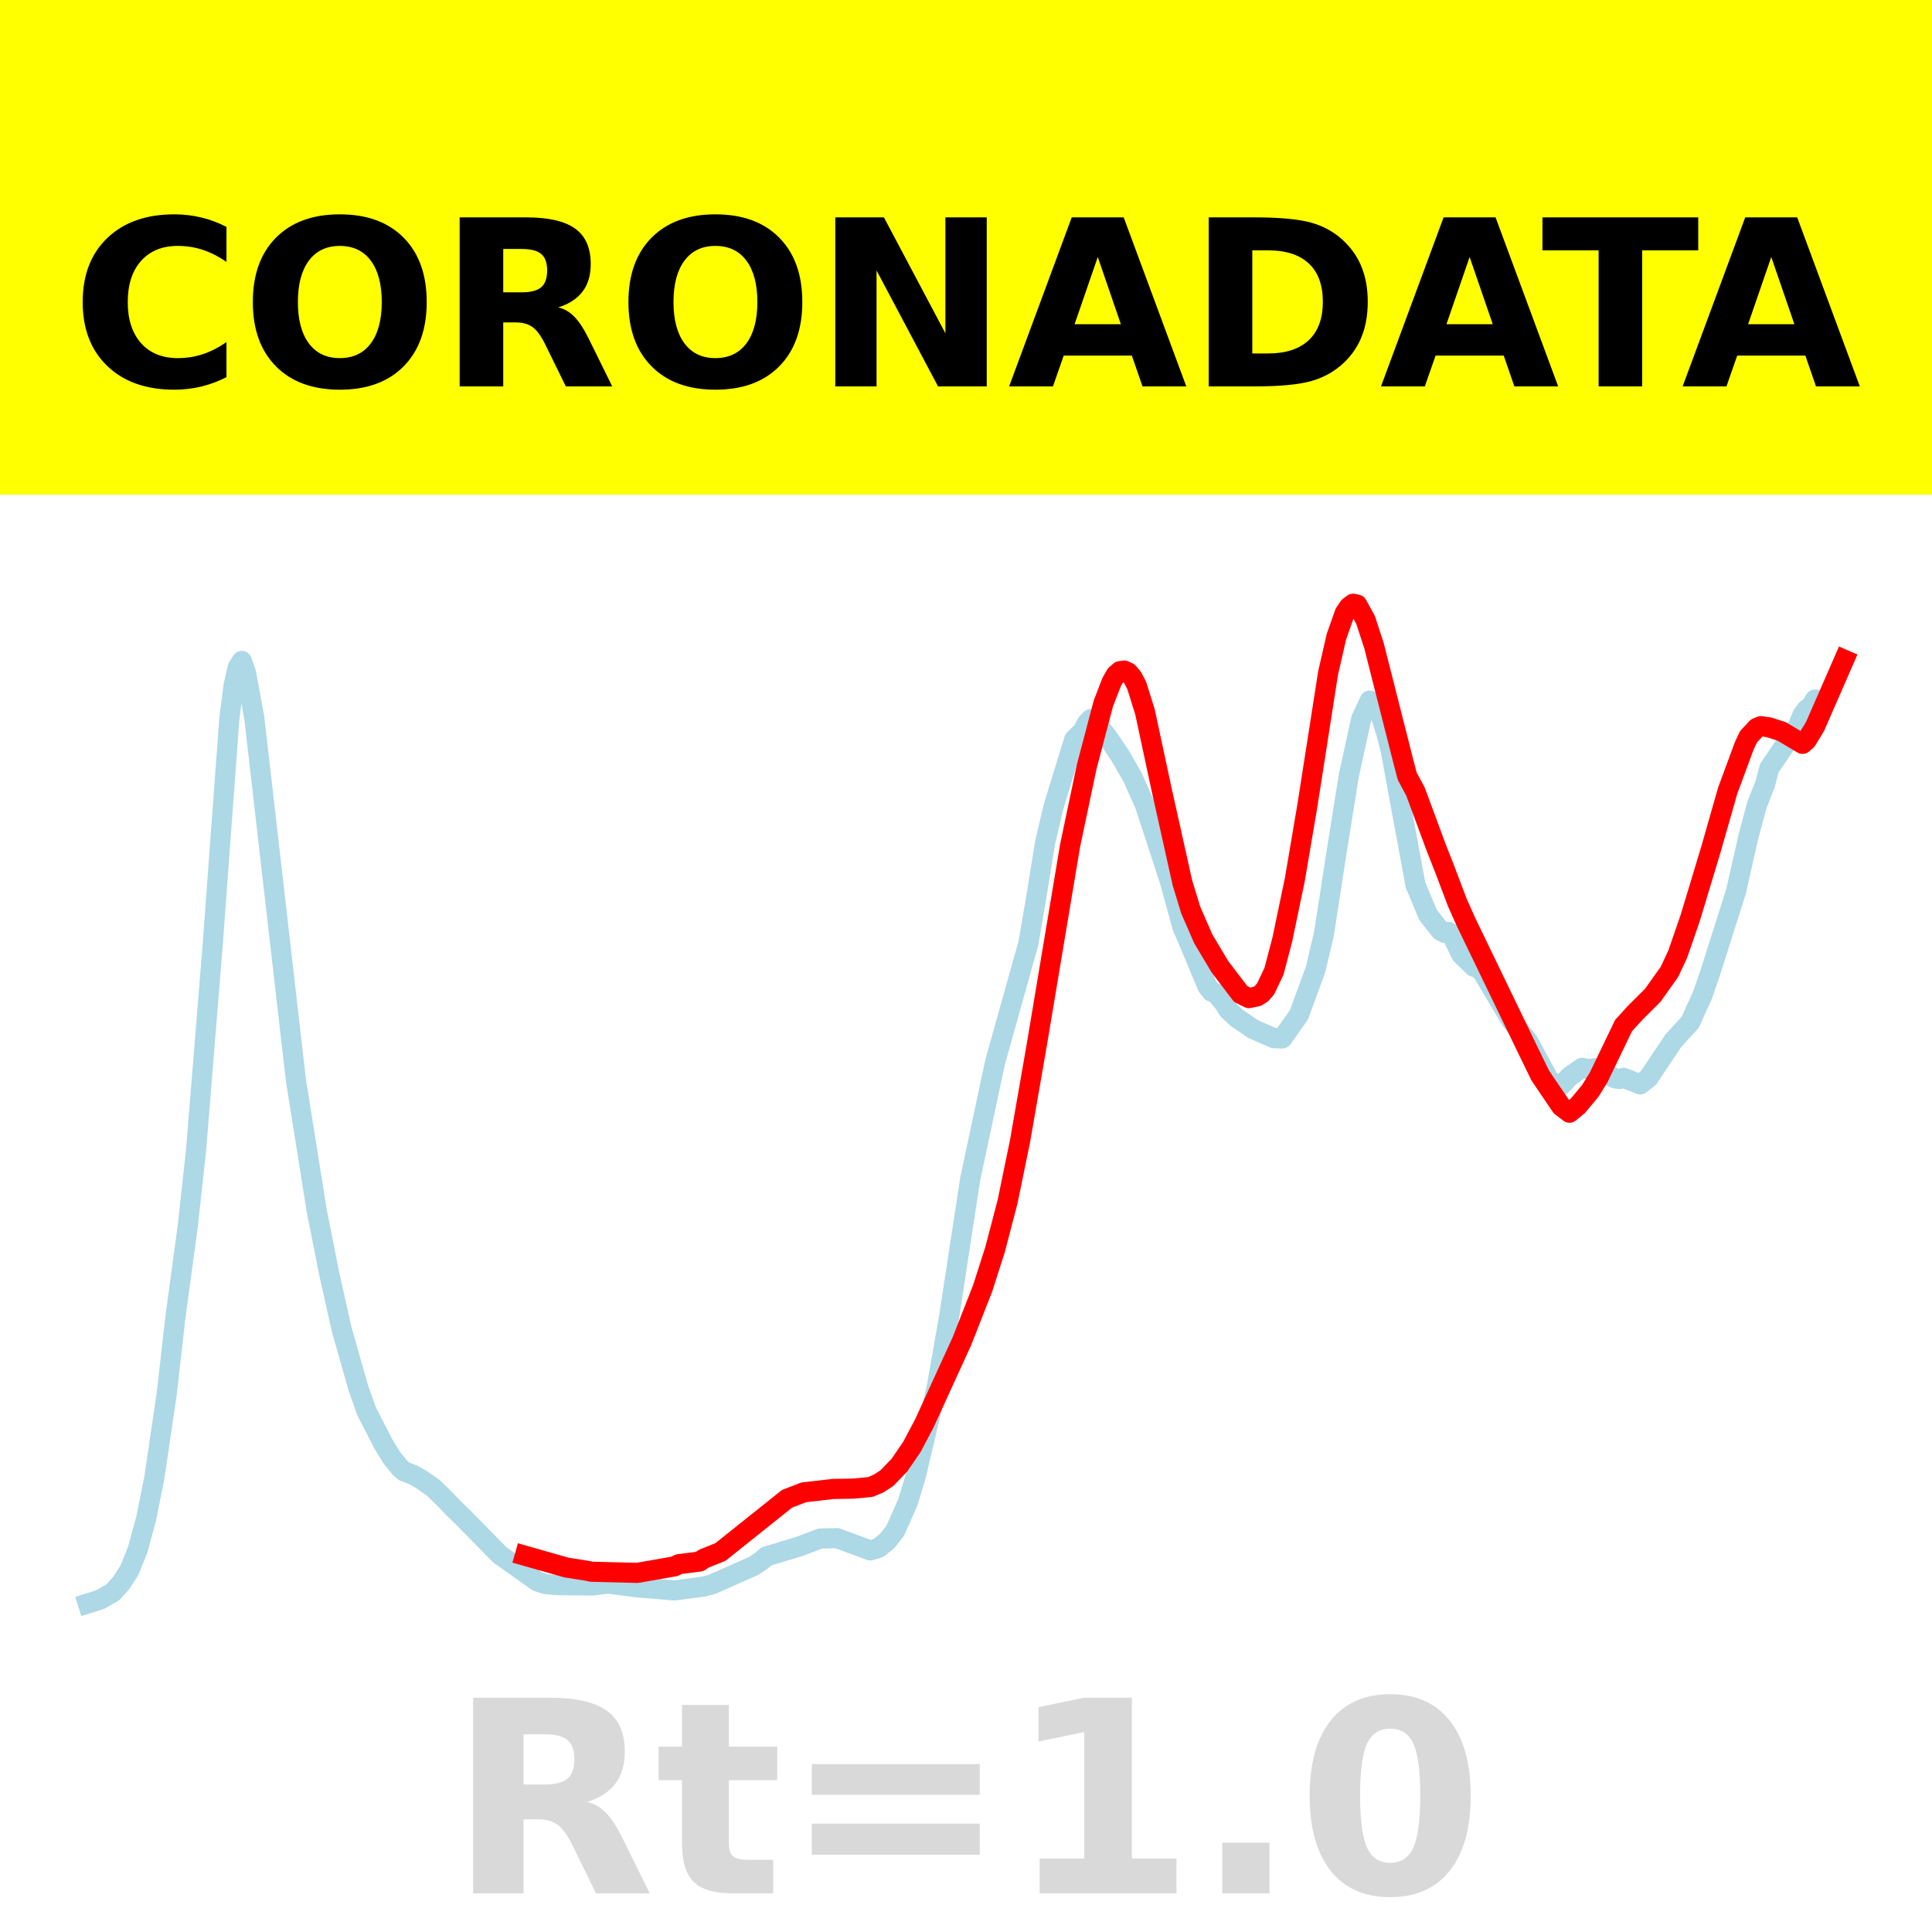
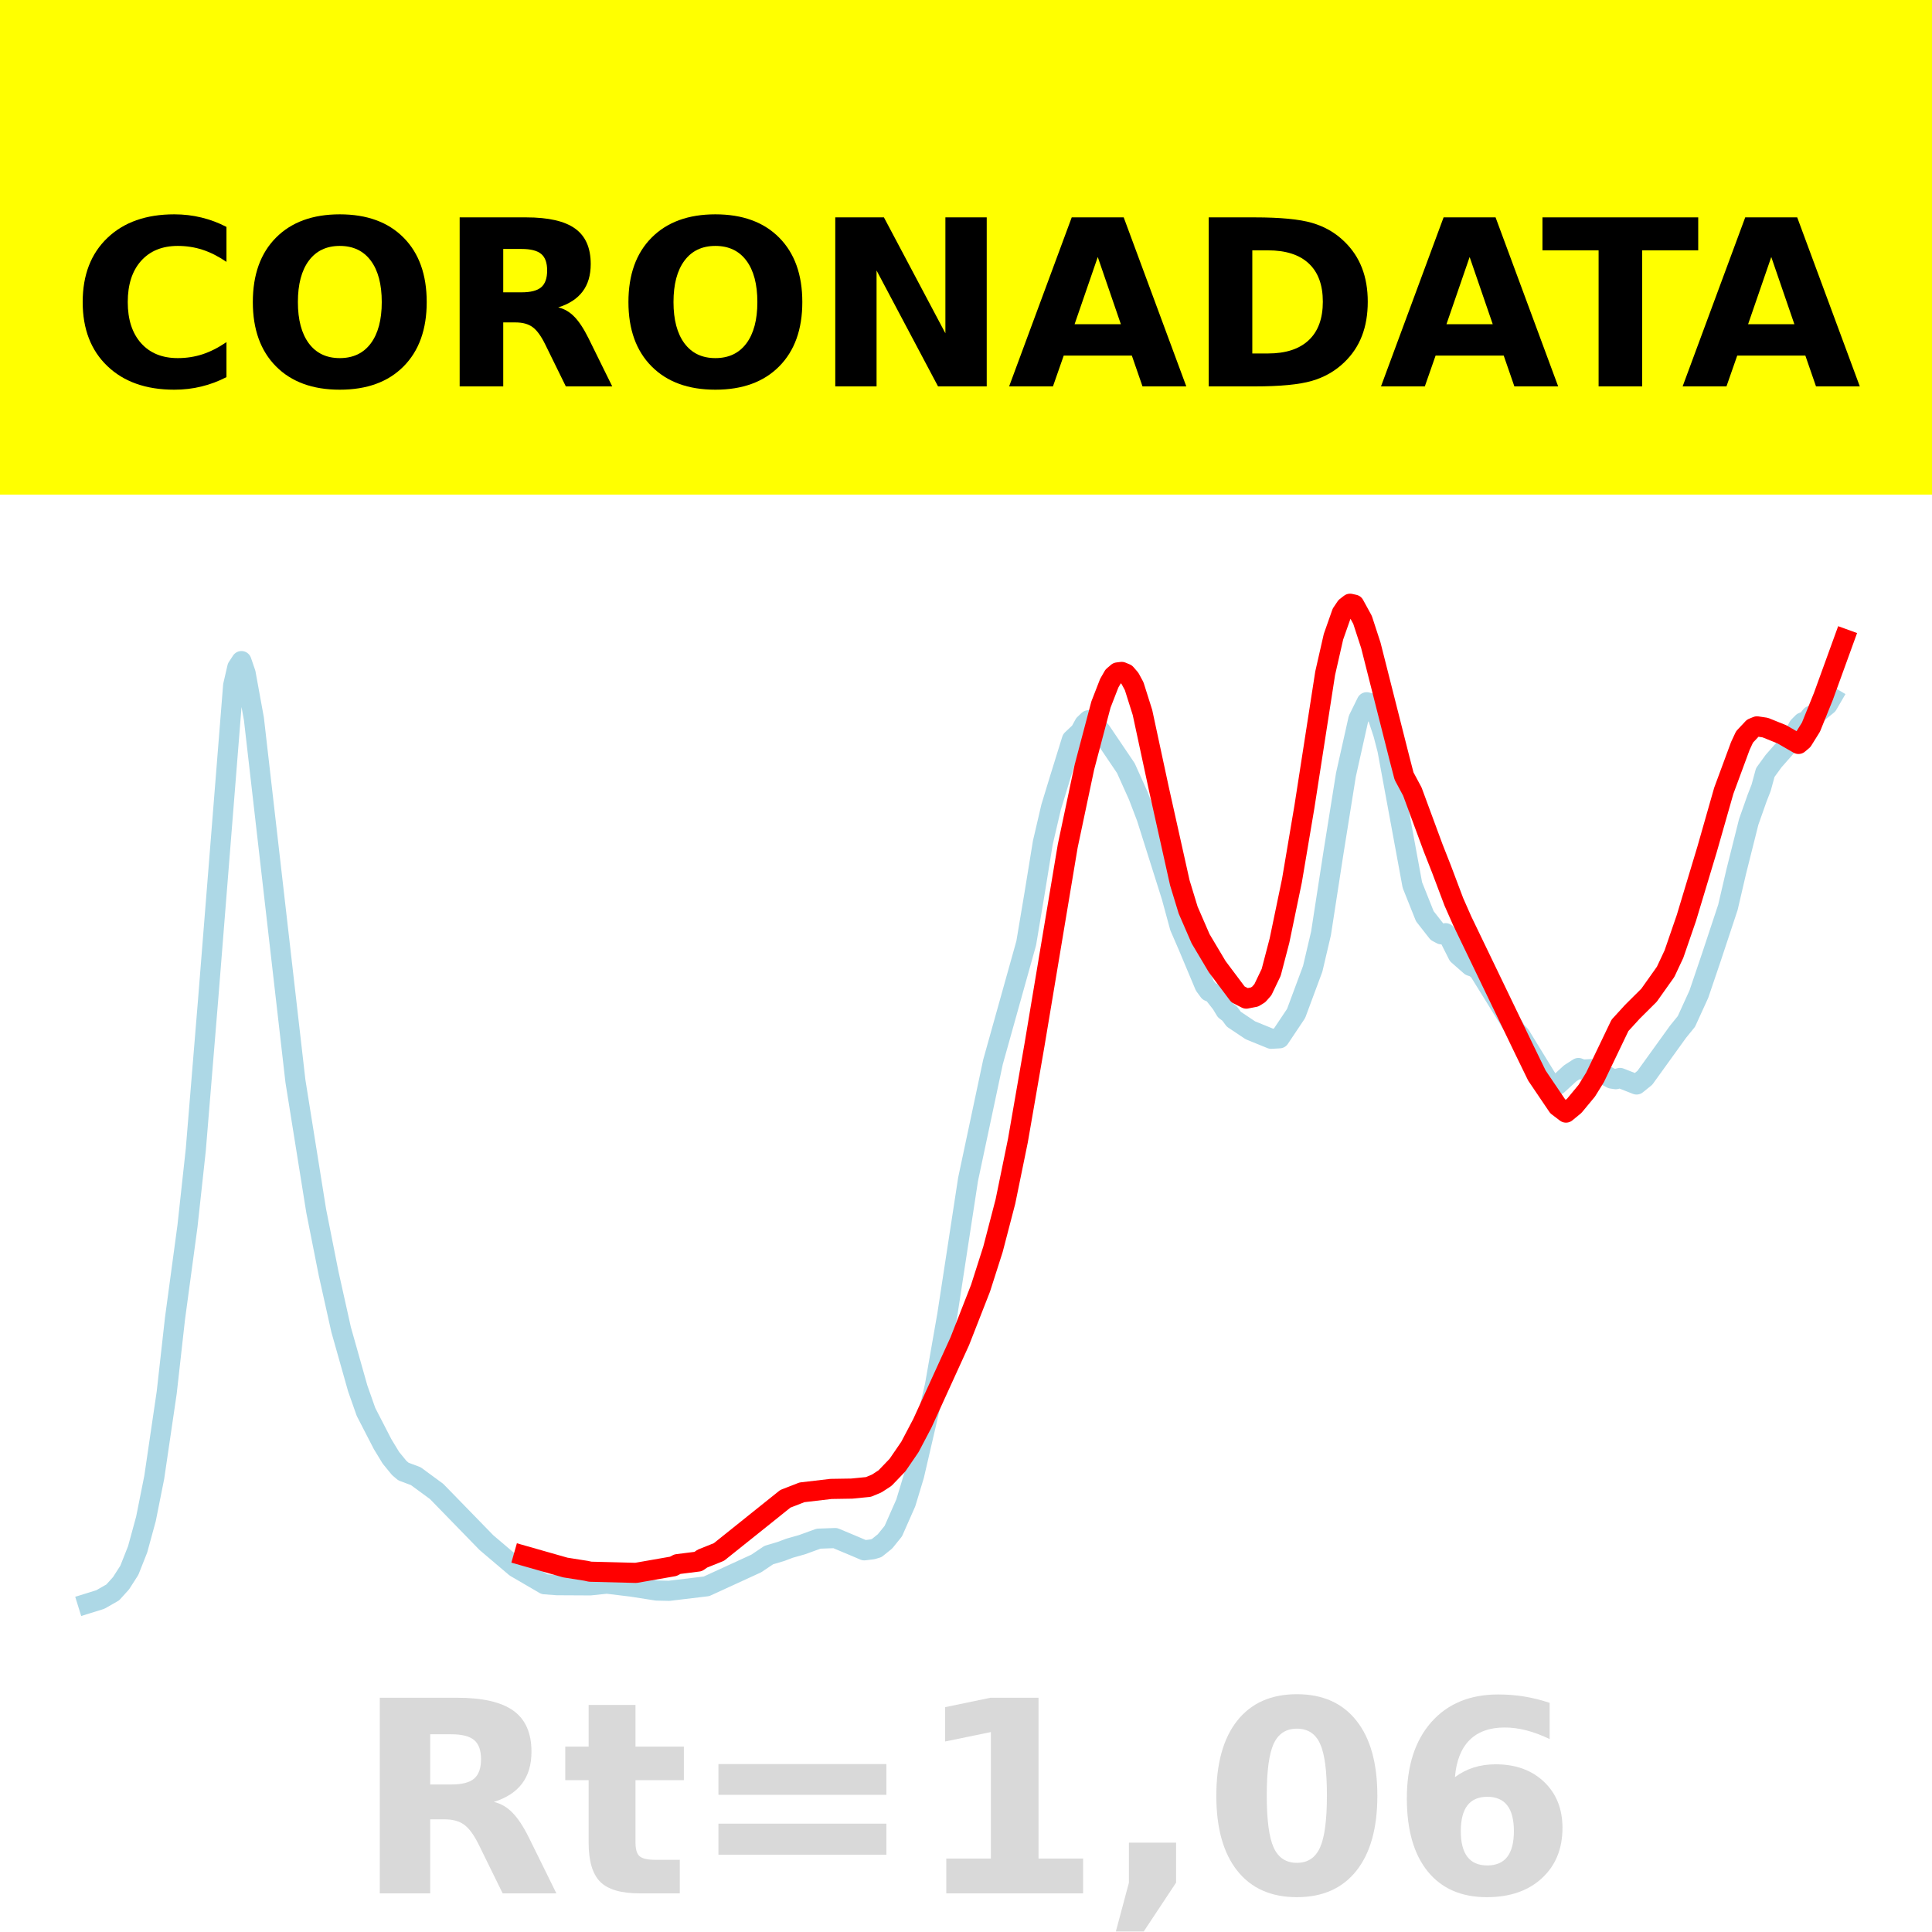
<svg xmlns="http://www.w3.org/2000/svg" xmlns:xlink="http://www.w3.org/1999/xlink" height="144pt" version="1.1" viewBox="0 0 144 144" width="144pt">
  <defs>
    <style type="text/css">*{stroke-linecap:butt;stroke-linejoin:round;}</style>
  </defs>
  <g id="figure_1">
    <g id="patch_1">
      <path d="M 0 144  L 144 144  L 144 0  L 0 0  z " style="fill:#ffffff;" />
    </g>
    <g id="axes_1">
      <g id="patch_2">
        <path d="M 0 144  L 144 144  L 144 0  L 0 0  z " style="fill:#ffffff;" />
      </g>
      <g id="line2d_1">
-         <path clip-path="url(#p6a1665c0f6)" d="M 6.545 119.513  L 7.476 119.218  L 8.407 118.682  L 9.027 117.998  L 9.648 117.037  L 10.268 115.485  L 10.888 113.212  L 11.509 110.108  L 12.439 103.794  L 13.06 98.285  L 13.991 91.416  L 14.611 85.765  L 15.852 70.435  L 17.093 53.569  L 17.403 51.126  L 17.713 49.759  L 18.023 49.265  L 18.333 50.136  L 18.954 53.513  L 22.056 80.513  L 23.607 90.239  L 24.538 94.934  L 25.468 99.086  L 26.709 103.461  L 27.33 105.203  L 28.57 107.618  L 29.191 108.639  L 29.811 109.396  L 30.121 109.67  L 30.742 109.902  L 31.362 110.248  L 32.293 110.889  L 33.224 111.805  L 33.844 112.454  L 34.464 113.049  L 37.256 115.892  L 40.048 117.869  L 40.669 118.073  L 41.599 118.146  L 44.081 118.176  L 45.322 118.031  L 47.493 118.312  L 50.285 118.542  L 52.457 118.251  L 53.077 118.09  L 55.249 117.122  L 56.179 116.715  L 56.8 116.291  L 57.11 116.011  L 59.592 115.259  L 61.143 114.671  L 62.383 114.643  L 64.865 115.561  L 65.486 115.37  L 66.106 114.871  L 66.726 114.092  L 67.657 111.992  L 68.277 109.942  L 69.829 103.348  L 70.759 98.035  L 72.31 87.89  L 74.171 79.152  L 76.653 70.299  L 77.274 66.65  L 77.894 62.814  L 78.514 60.161  L 79.135 58.134  L 80.065 55.115  L 80.686 54.508  L 80.996 53.921  L 81.306 53.597  L 81.617 53.752  L 82.547 54.933  L 83.478 56.298  L 84.408 57.916  L 85.339 59.996  L 87.2 65.701  L 88.131 69.092  L 88.751 70.539  L 89.992 73.519  L 90.302 73.914  L 90.613 74.023  L 91.233 74.767  L 91.543 75.265  L 92.164 75.855  L 93.405 76.706  L 94.956 77.381  L 95.576 77.396  L 96.817 75.635  L 98.058 72.25  L 98.678 69.613  L 99.609 63.585  L 100.539 57.774  L 101.47 53.537  L 102.09 52.223  L 102.401 52.298  L 102.711 52.694  L 103.331 54.656  L 103.642 55.87  L 105.503 65.955  L 106.433 68.183  L 107.364 69.369  L 107.674 69.53  L 107.984 69.463  L 108.295 69.869  L 108.915 71.15  L 109.846 72.05  L 110.156 72.164  L 110.466 72.417  L 112.638 76.069  L 113.879 77.577  L 115.43 80.441  L 116.05 80.935  L 116.36 80.914  L 116.981 80.242  L 117.911 79.591  L 118.532 79.706  L 118.842 79.615  L 119.152 79.645  L 119.773 80.062  L 120.393 80.384  L 120.703 80.424  L 121.013 80.333  L 122.254 80.823  L 122.875 80.333  L 124.736 77.548  L 125.977 76.195  L 126.907 74.141  L 127.528 72.321  L 129.389 66.456  L 130.32 62.346  L 130.94 60.023  L 131.561 58.446  L 131.871 57.257  L 132.801 55.89  L 133.112 55.428  L 133.422 55.189  L 134.042 54.018  L 134.352 53.275  L 134.663 52.864  L 134.973 52.641  L 135.283 52.136  L 135.593 52.226  L 135.593 52.226  " style="fill:none;stroke:#add8e6;stroke-linecap:square;stroke-width:1.5;" />
+         <path clip-path="url(#p45462fb3c7)" d="M 6.545 119.509  L 7.474 119.22  L 8.402 118.691  L 9.021 118.006  L 9.64 117.04  L 10.259 115.476  L 10.878 113.209  L 11.497 110.109  L 12.426 103.789  L 13.044 98.271  L 13.973 91.389  L 14.592 85.709  L 15.52 74.407  L 17.377 51.095  L 17.687 49.748  L 17.996 49.275  L 18.306 50.18  L 18.925 53.579  L 22.019 80.579  L 23.567 90.25  L 24.495 94.929  L 25.424 99.099  L 26.662 103.482  L 27.28 105.237  L 28.518 107.639  L 29.137 108.658  L 29.756 109.414  L 30.066 109.678  L 30.994 110.027  L 32.542 111.164  L 36.255 114.978  L 38.422 116.818  L 40.588 118.081  L 41.516 118.151  L 43.992 118.164  L 45.23 118.034  L 47.087 118.26  L 48.944 118.55  L 49.872 118.57  L 52.658 118.235  L 56.371 116.531  L 57.3 115.907  L 58.228 115.63  L 58.847 115.395  L 59.776 115.132  L 61.014 114.683  L 62.251 114.638  L 63.799 115.287  L 64.418 115.552  L 65.037 115.475  L 65.346 115.383  L 65.965 114.884  L 66.584 114.117  L 67.513 112.013  L 68.132 109.967  L 69.679 103.3  L 70.607 97.993  L 72.155 87.895  L 74.012 79.155  L 76.487 70.304  L 77.106 66.618  L 77.725 62.813  L 78.344 60.155  L 78.963 58.127  L 79.892 55.13  L 80.511 54.544  L 80.82 53.98  L 81.13 53.683  L 81.439 53.816  L 82.058 54.505  L 83.915 57.254  L 84.843 59.316  L 85.462 60.937  L 87.319 66.816  L 87.938 69.091  L 88.557 70.52  L 89.795 73.47  L 90.104 73.888  L 90.414 74.015  L 91.033 74.804  L 91.342 75.314  L 91.652 75.548  L 91.961 75.967  L 93.199 76.794  L 94.747 77.424  L 95.366 77.389  L 96.603 75.54  L 97.841 72.209  L 98.46 69.571  L 99.389 63.555  L 100.317 57.753  L 101.246 53.599  L 101.865 52.342  L 102.174 52.421  L 102.484 52.815  L 103.103 54.697  L 103.412 55.885  L 105.269 65.963  L 106.197 68.288  L 107.126 69.475  L 107.435 69.639  L 107.745 69.554  L 108.054 69.946  L 108.673 71.175  L 109.602 71.991  L 109.911 72.095  L 110.221 72.343  L 113.006 76.84  L 113.315 77.178  L 115.482 80.712  L 115.791 80.89  L 116.101 80.854  L 117.029 80.002  L 117.648 79.603  L 117.957 79.723  L 118.886 79.67  L 119.505 80.058  L 120.124 80.391  L 120.433 80.436  L 120.743 80.344  L 121.981 80.831  L 122.6 80.33  L 125.075 76.895  L 125.694 76.134  L 126.623 74.099  L 127.551 71.363  L 128.789 67.626  L 129.408 64.968  L 130.337 61.263  L 130.956 59.507  L 131.265 58.714  L 131.574 57.579  L 132.193 56.727  L 133.431 55.319  L 134.05 54.156  L 134.36 53.843  L 134.669 53.743  L 134.979 53.35  L 135.288 53.283  L 136.217 52.533  L 136.526 52.002  L 136.526 52.002  " style="fill:none;stroke:#add8e6;stroke-linecap:square;stroke-width:1.5;" />
      </g>
      <g id="line2d_2">
-         <path clip-path="url(#p6a1665c0f6)" d="M 39.118 115.954  L 42.22 116.835  L 43.771 117.079  L 44.081 117.147  L 47.493 117.234  L 50.285 116.746  L 50.595 116.584  L 52.146 116.389  L 52.457 116.174  L 53.698 115.676  L 58.661 111.713  L 59.902 111.231  L 62.073 110.979  L 63.624 110.953  L 64.865 110.832  L 65.486 110.574  L 66.106 110.171  L 67.037 109.203  L 67.967 107.847  L 68.898 106.083  L 71.69 99.976  L 73.241 96.024  L 74.171 93.116  L 75.102 89.552  L 76.033 85.021  L 77.274 77.885  L 79.755 63.046  L 80.996 57.146  L 82.237 52.432  L 82.857 50.832  L 83.168 50.292  L 83.478 50.024  L 83.788 49.982  L 84.098 50.123  L 84.408 50.489  L 84.719 51.074  L 85.339 53.054  L 86.58 58.843  L 88.131 65.804  L 88.751 67.832  L 89.682 69.969  L 90.923 72.05  L 92.474 74.089  L 93.094 74.393  L 93.715 74.257  L 94.025 74.058  L 94.335 73.7  L 94.956 72.391  L 95.576 70.027  L 96.507 65.568  L 97.437 60.087  L 98.988 50.164  L 99.609 47.451  L 100.229 45.696  L 100.539 45.237  L 100.85 45  L 101.16 45.068  L 101.78 46.201  L 102.401 48.097  L 104.572 56.655  L 104.882 57.848  L 105.503 59.003  L 107.054 63.195  L 107.674 64.766  L 108.605 67.228  L 109.225 68.63  L 113.879 78.271  L 114.809 80.176  L 116.36 82.462  L 116.981 82.933  L 117.601 82.426  L 118.532 81.306  L 119.152 80.306  L 121.013 76.434  L 121.944 75.419  L 123.185 74.188  L 124.426 72.443  L 125.046 71.122  L 125.977 68.426  L 127.528 63.287  L 128.769 58.939  L 130.009 55.583  L 130.32 54.919  L 130.94 54.253  L 131.25 54.123  L 131.871 54.215  L 132.801 54.518  L 134.352 55.442  L 134.663 55.168  L 135.283 54.145  L 137.455 49.173  L 137.455 49.173  " style="fill:none;stroke:#ff0000;stroke-linecap:square;stroke-width:1.5;" />
+         <path clip-path="url(#p45462fb3c7)" d="M 39.041 115.953  L 42.135 116.834  L 43.683 117.078  L 43.992 117.146  L 47.397 117.233  L 50.182 116.746  L 50.491 116.583  L 52.039 116.388  L 52.348 116.173  L 53.586 115.675  L 58.538 111.711  L 59.776 111.229  L 61.942 110.976  L 63.489 110.951  L 64.727 110.829  L 65.346 110.571  L 65.965 110.168  L 66.894 109.2  L 67.822 107.844  L 68.75 106.079  L 71.536 99.971  L 73.083 96.018  L 74.012 93.111  L 74.94 89.548  L 75.868 85.017  L 77.106 77.881  L 79.582 63.056  L 80.82 57.196  L 82.058 52.514  L 82.677 50.921  L 82.986 50.384  L 83.296 50.12  L 83.605 50.082  L 83.915 50.212  L 84.224 50.568  L 84.534 51.144  L 85.153 53.103  L 86.391 58.863  L 87.938 65.802  L 88.557 67.831  L 89.485 69.969  L 90.723 72.049  L 92.271 74.113  L 92.89 74.43  L 93.509 74.309  L 93.818 74.118  L 94.128 73.767  L 94.747 72.473  L 95.366 70.106  L 96.294 65.639  L 97.222 60.141  L 98.77 50.18  L 99.389 47.461  L 100.008 45.701  L 100.317 45.241  L 100.627 45  L 100.936 45.068  L 101.555 46.2  L 102.174 48.098  L 104.34 56.653  L 104.65 57.846  L 105.269 59  L 106.816 63.191  L 107.435 64.763  L 108.364 67.226  L 108.983 68.628  L 113.625 78.263  L 114.553 80.168  L 116.101 82.455  L 116.72 82.926  L 117.338 82.419  L 118.267 81.298  L 118.886 80.298  L 120.743 76.425  L 121.671 75.41  L 122.909 74.179  L 124.147 72.434  L 124.766 71.113  L 125.694 68.419  L 127.242 63.282  L 128.48 58.94  L 129.718 55.591  L 130.027 54.928  L 130.646 54.267  L 130.956 54.139  L 131.574 54.231  L 132.812 54.732  L 134.05 55.448  L 134.36 55.187  L 134.979 54.195  L 135.907 51.9  L 137.455 47.633  L 137.455 47.633  " style="fill:none;stroke:#ff0000;stroke-linecap:square;stroke-width:1.5;" />
      </g>
      <g id="patch_3">
        <path d="M 0 144  L 0 0  " style="fill:none;stroke:#ffffff;stroke-linecap:square;stroke-linejoin:miter;stroke-width:0.8;" />
      </g>
      <g id="patch_4">
        <path d="M 144 144  L 144 0  " style="fill:none;stroke:#ffffff;stroke-linecap:square;stroke-linejoin:miter;stroke-width:0.8;" />
      </g>
      <g id="patch_5">
        <path d="M 0 144  L 144 144  " style="fill:none;stroke:#ffffff;stroke-linecap:square;stroke-linejoin:miter;stroke-width:0.8;" />
      </g>
      <g id="patch_6">
        <path d="M 0 0  L 144 0  " style="fill:none;stroke:#ffffff;stroke-linecap:square;stroke-linejoin:miter;stroke-width:0.8;" />
      </g>
    </g>
    <g id="text_1">
      <g id="patch_7">
        <path d="M -64.848 36.368  L 208.848 36.368  L 208.848 -7.654  L -64.848 -7.654  z " style="fill:#ffff00;stroke:#ffff00;stroke-linejoin:miter;" />
      </g>
      <g transform="translate(72 9.45018)scale(0.1728 -0.1728)" />
      <g transform="translate(-60.87375 28.8)scale(0.1728 -0.1728)">
        <defs>
          <path id="DejaVuSans-Bold-32" />
          <path d="M 67 4  Q 61.812 1.312 56.203 -0.047  Q 50.594 -1.422 44.484 -1.422  Q 26.266 -1.422 15.625 8.766  Q 4.984 18.953 4.984 36.375  Q 4.984 53.859 15.625 64.031  Q 26.266 74.219 44.484 74.219  Q 50.594 74.219 56.203 72.844  Q 61.812 71.484 67 68.797  L 67 53.719  Q 61.766 57.281 56.688 58.938  Q 51.609 60.594 46 60.594  Q 35.938 60.594 30.172 54.141  Q 24.422 47.703 24.422 36.375  Q 24.422 25.094 30.172 18.641  Q 35.938 12.203 46 12.203  Q 51.609 12.203 56.688 13.859  Q 61.766 15.531 67 19.094  z " id="DejaVuSans-Bold-67" />
          <path d="M 42.484 60.594  Q 33.891 60.594 29.156 54.25  Q 24.422 47.906 24.422 36.375  Q 24.422 24.906 29.156 18.547  Q 33.891 12.203 42.484 12.203  Q 51.125 12.203 55.859 18.547  Q 60.594 24.906 60.594 36.375  Q 60.594 47.906 55.859 54.25  Q 51.125 60.594 42.484 60.594  z M 42.484 74.219  Q 60.062 74.219 70.016 64.156  Q 79.984 54.109 79.984 36.375  Q 79.984 18.703 70.016 8.641  Q 60.062 -1.422 42.484 -1.422  Q 24.953 -1.422 14.969 8.641  Q 4.984 18.703 4.984 36.375  Q 4.984 54.109 14.969 64.156  Q 24.953 74.219 42.484 74.219  z " id="DejaVuSans-Bold-79" />
          <path d="M 35.891 40.578  Q 41.797 40.578 44.359 42.766  Q 46.922 44.969 46.922 50  Q 46.922 54.984 44.359 57.125  Q 41.797 59.281 35.891 59.281  L 27.984 59.281  L 27.984 40.578  z M 27.984 27.594  L 27.984 0  L 9.188 0  L 9.188 72.906  L 37.891 72.906  Q 52.297 72.906 59 68.062  Q 65.719 63.234 65.719 52.781  Q 65.719 45.562 62.219 40.922  Q 58.734 36.281 51.703 34.078  Q 55.562 33.203 58.609 30.094  Q 61.672 27 64.797 20.703  L 75 0  L 54.984 0  L 46.094 18.109  Q 43.406 23.578 40.641 25.578  Q 37.891 27.594 33.297 27.594  z " id="DejaVuSans-Bold-82" />
          <path d="M 9.188 72.906  L 30.172 72.906  L 56.688 22.906  L 56.688 72.906  L 74.516 72.906  L 74.516 0  L 53.516 0  L 27 50  L 27 0  L 9.188 0  z " id="DejaVuSans-Bold-78" />
          <path d="M 53.422 13.281  L 24.031 13.281  L 19.391 0  L 0.484 0  L 27.484 72.906  L 49.906 72.906  L 76.906 0  L 58.016 0  z M 28.719 26.812  L 48.688 26.812  L 38.719 55.812  z " id="DejaVuSans-Bold-65" />
          <path d="M 27.984 58.688  L 27.984 14.203  L 34.719 14.203  Q 46.234 14.203 52.312 19.922  Q 58.406 25.641 58.406 36.531  Q 58.406 47.359 52.344 53.016  Q 46.297 58.688 34.719 58.688  z M 9.188 72.906  L 29 72.906  Q 45.609 72.906 53.734 70.531  Q 61.859 68.172 67.672 62.5  Q 72.797 57.562 75.281 51.109  Q 77.781 44.672 77.781 36.531  Q 77.781 28.266 75.281 21.797  Q 72.797 15.328 67.672 10.406  Q 61.812 4.734 53.609 2.359  Q 45.406 0 29 0  L 9.188 0  z " id="DejaVuSans-Bold-68" />
          <path d="M 0.484 72.906  L 67.672 72.906  L 67.672 58.688  L 43.5 58.688  L 43.5 0  L 24.703 0  L 24.703 58.688  L 0.484 58.688  z " id="DejaVuSans-Bold-84" />
        </defs>
        <use xlink:href="#DejaVuSans-Bold-32" />
        <use x="34.814" xlink:href="#DejaVuSans-Bold-32" />
        <use x="69.629" xlink:href="#DejaVuSans-Bold-32" />
        <use x="104.443" xlink:href="#DejaVuSans-Bold-32" />
        <use x="139.258" xlink:href="#DejaVuSans-Bold-32" />
        <use x="174.072" xlink:href="#DejaVuSans-Bold-32" />
        <use x="208.887" xlink:href="#DejaVuSans-Bold-32" />
        <use x="243.701" xlink:href="#DejaVuSans-Bold-32" />
        <use x="278.516" xlink:href="#DejaVuSans-Bold-32" />
        <use x="313.33" xlink:href="#DejaVuSans-Bold-32" />
        <use x="348.145" xlink:href="#DejaVuSans-Bold-32" />
        <use x="382.959" xlink:href="#DejaVuSans-Bold-67" />
        <use x="456.348" xlink:href="#DejaVuSans-Bold-79" />
        <use x="541.357" xlink:href="#DejaVuSans-Bold-82" />
        <use x="618.359" xlink:href="#DejaVuSans-Bold-79" />
        <use x="703.369" xlink:href="#DejaVuSans-Bold-78" />
        <use x="787.061" xlink:href="#DejaVuSans-Bold-65" />
        <use x="864.453" xlink:href="#DejaVuSans-Bold-68" />
        <use x="947.461" xlink:href="#DejaVuSans-Bold-65" />
        <use x="1017.104" xlink:href="#DejaVuSans-Bold-84" />
        <use x="1077.566" xlink:href="#DejaVuSans-Bold-65" />
        <use x="1154.959" xlink:href="#DejaVuSans-Bold-32" />
        <use x="1189.773" xlink:href="#DejaVuSans-Bold-32" />
        <use x="1224.588" xlink:href="#DejaVuSans-Bold-32" />
        <use x="1259.402" xlink:href="#DejaVuSans-Bold-32" />
        <use x="1294.217" xlink:href="#DejaVuSans-Bold-32" />
        <use x="1329.031" xlink:href="#DejaVuSans-Bold-32" />
        <use x="1363.846" xlink:href="#DejaVuSans-Bold-32" />
        <use x="1398.66" xlink:href="#DejaVuSans-Bold-32" />
        <use x="1433.475" xlink:href="#DejaVuSans-Bold-32" />
        <use x="1468.289" xlink:href="#DejaVuSans-Bold-32" />
        <use x="1503.104" xlink:href="#DejaVuSans-Bold-32" />
      </g>
    </g>
    <g id="text_2">
-       <g style="fill:#808080;opacity:0.3;" transform="translate(33.42656 141.12)scale(0.2 -0.2)">
+       <g style="fill:#808080;opacity:0.3;" transform="translate(26.46875 141.12)scale(0.2 -0.2)">
        <defs>
          <path d="M 27.484 70.219  L 27.484 54.688  L 45.516 54.688  L 45.516 42.188  L 27.484 42.188  L 27.484 19  Q 27.484 15.188 29 13.844  Q 30.516 12.5 35.016 12.5  L 44 12.5  L 44 0  L 29 0  Q 18.656 0 14.328 4.312  Q 10.016 8.641 10.016 19  L 10.016 42.188  L 1.312 42.188  L 1.312 54.688  L 10.016 54.688  L 10.016 70.219  z " id="DejaVuSans-Bold-116" />
          <path d="M 10.594 48.188  L 73.188 48.188  L 73.188 36.719  L 10.594 36.719  z M 10.594 25.984  L 73.188 25.984  L 73.188 14.406  L 10.594 14.406  z " id="DejaVuSans-Bold-61" />
          <path d="M 11.719 12.984  L 28.328 12.984  L 28.328 60.109  L 11.281 56.594  L 11.281 69.391  L 28.219 72.906  L 46.094 72.906  L 46.094 12.984  L 62.703 12.984  L 62.703 0  L 11.719 0  z " id="DejaVuSans-Bold-49" />
-           <path d="M 10.203 18.891  L 27.781 18.891  L 27.781 0  L 10.203 0  z " id="DejaVuSans-Bold-46" />
+           <path d="M 10.203 18.891  L 27.781 18.891  L 27.781 4  L 15.719 -14.203  L 5.328 -14.203  L 10.203 4  z " id="DejaVuSans-Bold-44" />
          <path d="M 46 36.531  Q 46 50.203 43.438 55.781  Q 40.875 61.375 34.812 61.375  Q 28.766 61.375 26.172 55.781  Q 23.578 50.203 23.578 36.531  Q 23.578 22.703 26.172 17.031  Q 28.766 11.375 34.812 11.375  Q 40.828 11.375 43.406 17.031  Q 46 22.703 46 36.531  z M 64.797 36.375  Q 64.797 18.266 56.984 8.422  Q 49.172 -1.422 34.812 -1.422  Q 20.406 -1.422 12.594 8.422  Q 4.781 18.266 4.781 36.375  Q 4.781 54.547 12.594 64.375  Q 20.406 74.219 34.812 74.219  Q 49.172 74.219 56.984 64.375  Q 64.797 54.547 64.797 36.375  z " id="DejaVuSans-Bold-48" />
+           <path d="M 36.188 35.984  Q 31.25 35.984 28.781 32.781  Q 26.312 29.594 26.312 23.188  Q 26.312 16.797 28.781 13.594  Q 31.25 10.406 36.188 10.406  Q 41.156 10.406 43.625 13.594  Q 46.094 16.797 46.094 23.188  Q 46.094 29.594 43.625 32.781  Q 41.156 35.984 36.188 35.984  z M 59.422 71  L 59.422 57.516  Q 54.781 59.719 50.672 60.766  Q 46.578 61.812 42.672 61.812  Q 34.281 61.812 29.594 57.141  Q 24.906 52.484 24.125 43.312  Q 27.344 45.703 31.094 46.891  Q 34.859 48.094 39.312 48.094  Q 50.484 48.094 57.344 41.547  Q 64.203 35.016 64.203 24.422  Q 64.203 12.703 56.531 5.641  Q 48.875 -1.422 35.984 -1.422  Q 21.781 -1.422 13.984 8.172  Q 6.203 17.781 6.203 35.406  Q 6.203 53.469 15.312 63.797  Q 24.422 74.125 40.281 74.125  Q 45.312 74.125 50.047 73.344  Q 54.781 72.562 59.422 71  z " id="DejaVuSans-Bold-54" />
        </defs>
        <use xlink:href="#DejaVuSans-Bold-82" />
        <use x="77.002" xlink:href="#DejaVuSans-Bold-116" />
        <use x="124.805" xlink:href="#DejaVuSans-Bold-61" />
        <use x="208.594" xlink:href="#DejaVuSans-Bold-49" />
-         <use x="278.174" xlink:href="#DejaVuSans-Bold-46" />
+         <use x="278.174" xlink:href="#DejaVuSans-Bold-44" />
        <use x="316.162" xlink:href="#DejaVuSans-Bold-48" />
+         <use x="385.742" xlink:href="#DejaVuSans-Bold-54" />
      </g>
    </g>
  </g>
  <defs>
-     <clipPath id="p6a1665c0f6">
+     <clipPath id="p45462fb3c7">
      <rect height="144" width="144" x="0" y="0" />
    </clipPath>
  </defs>
</svg>
